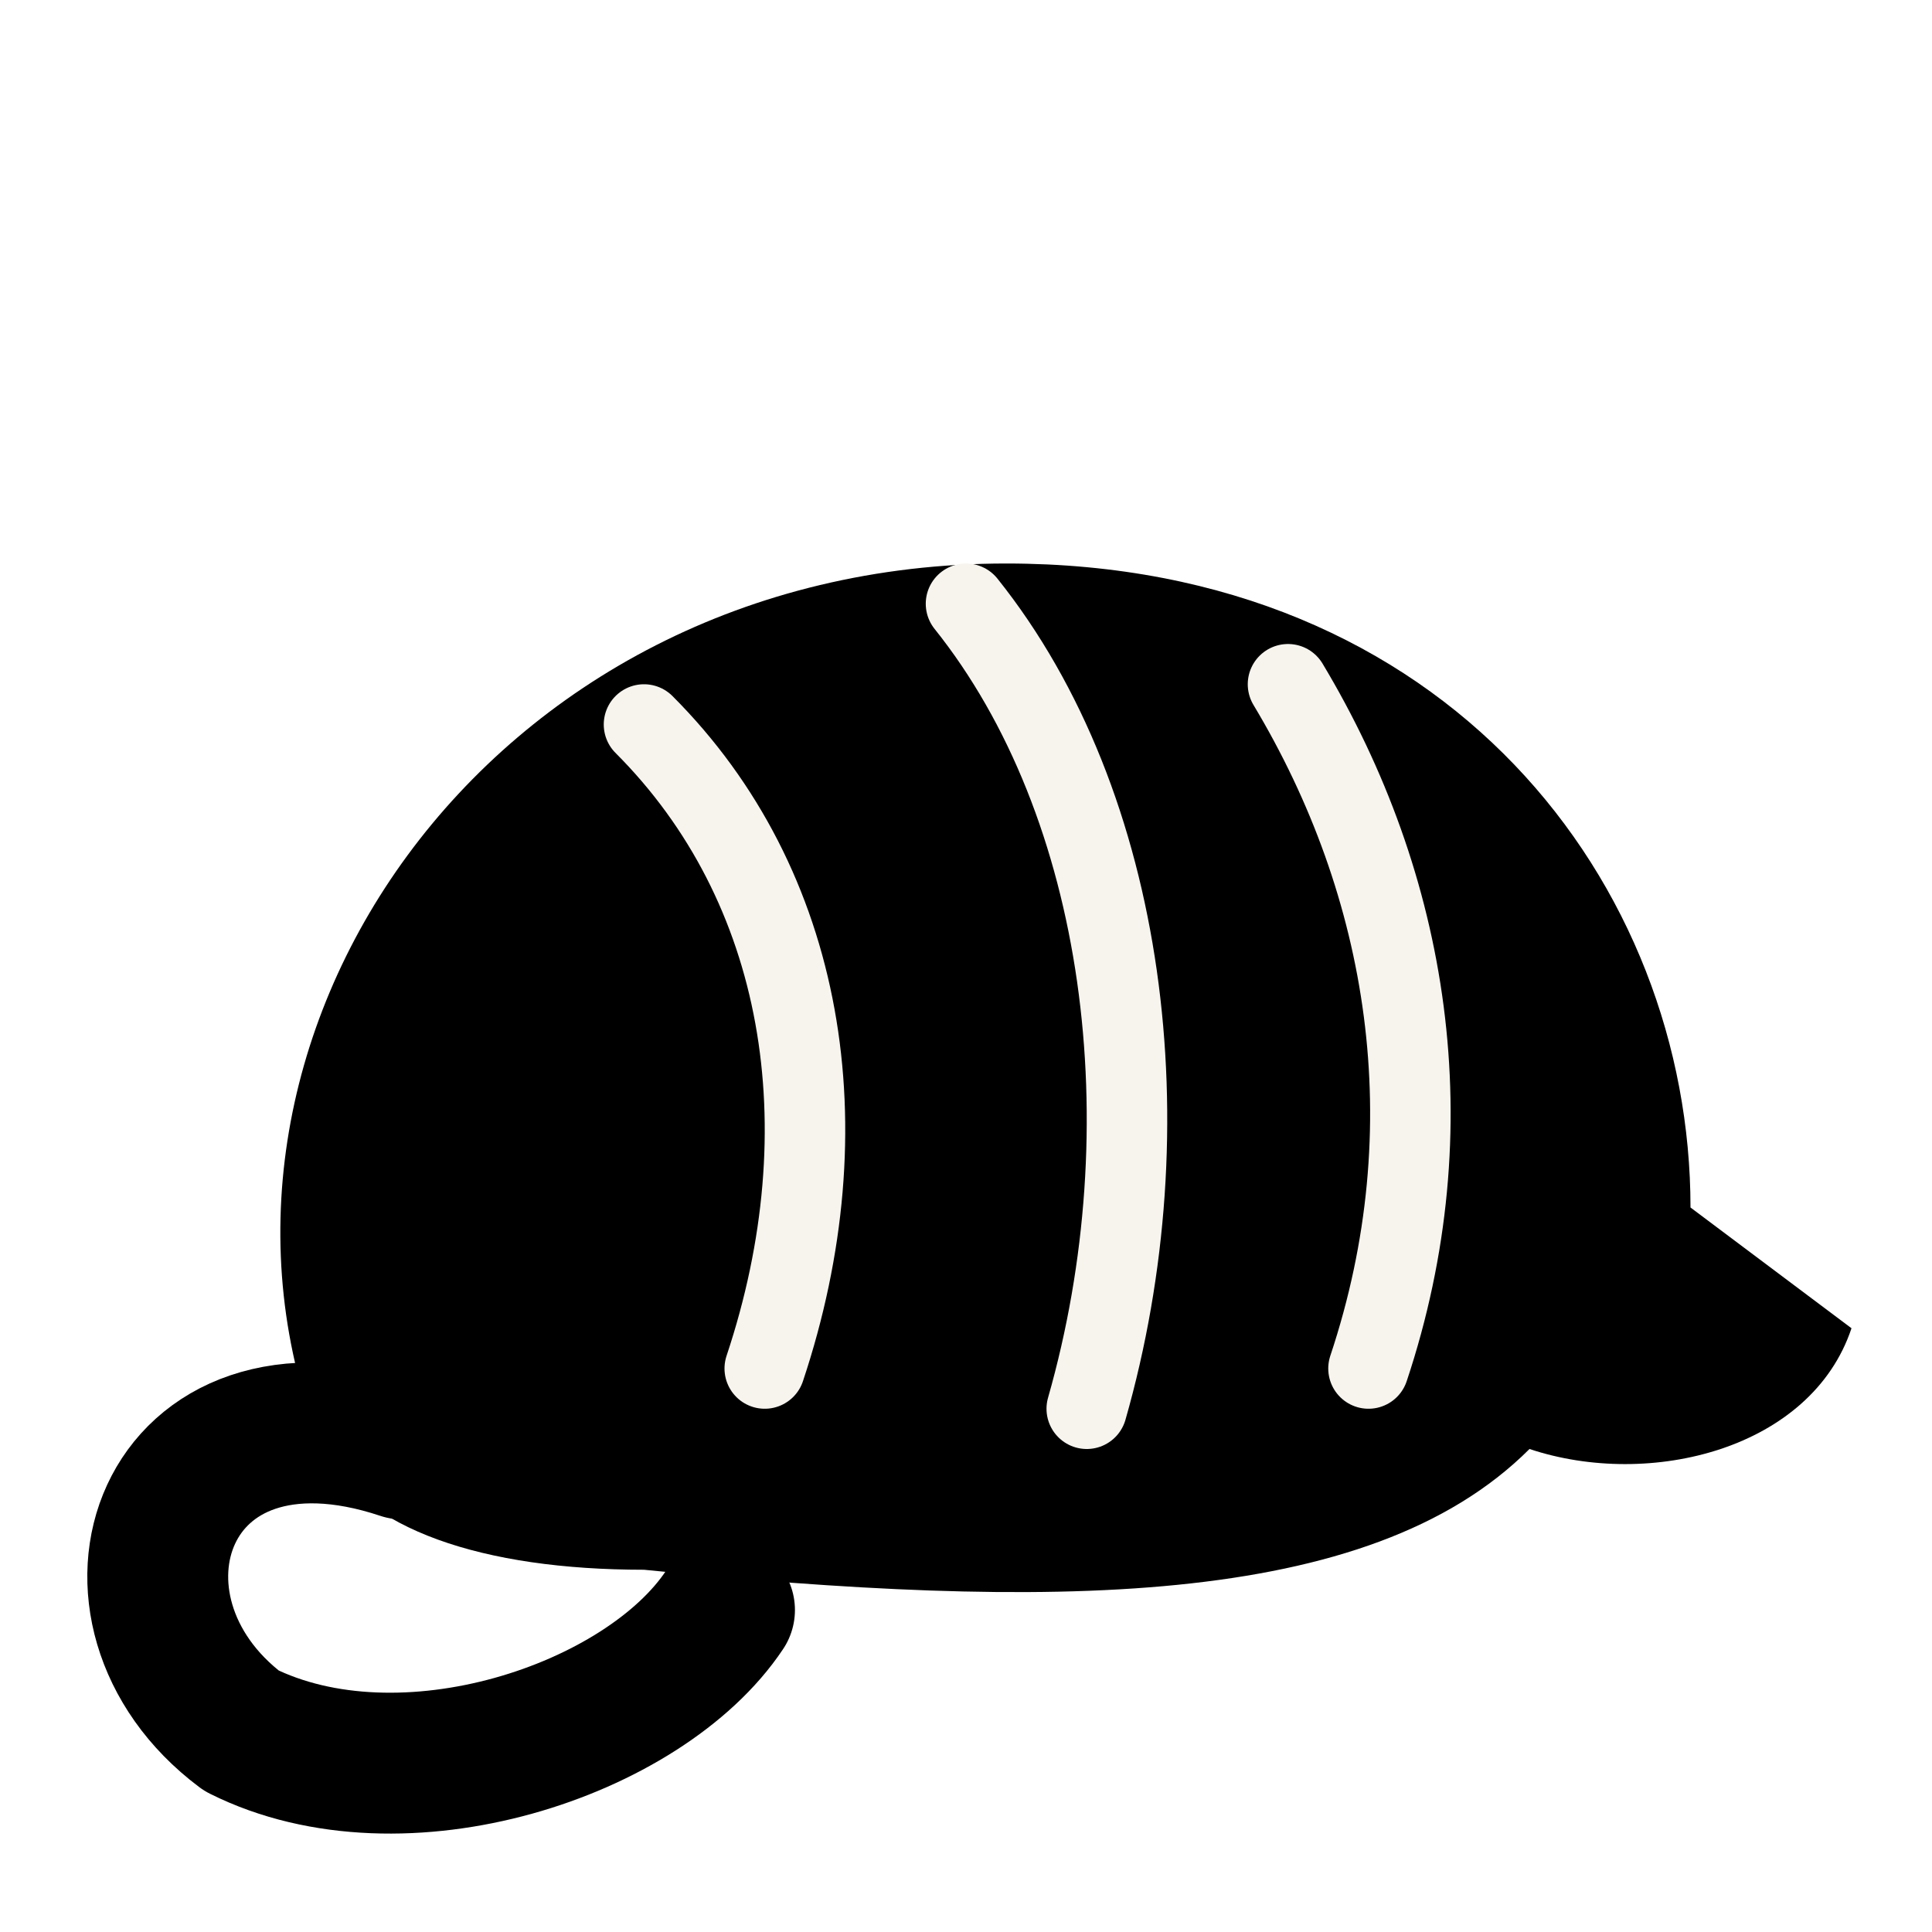
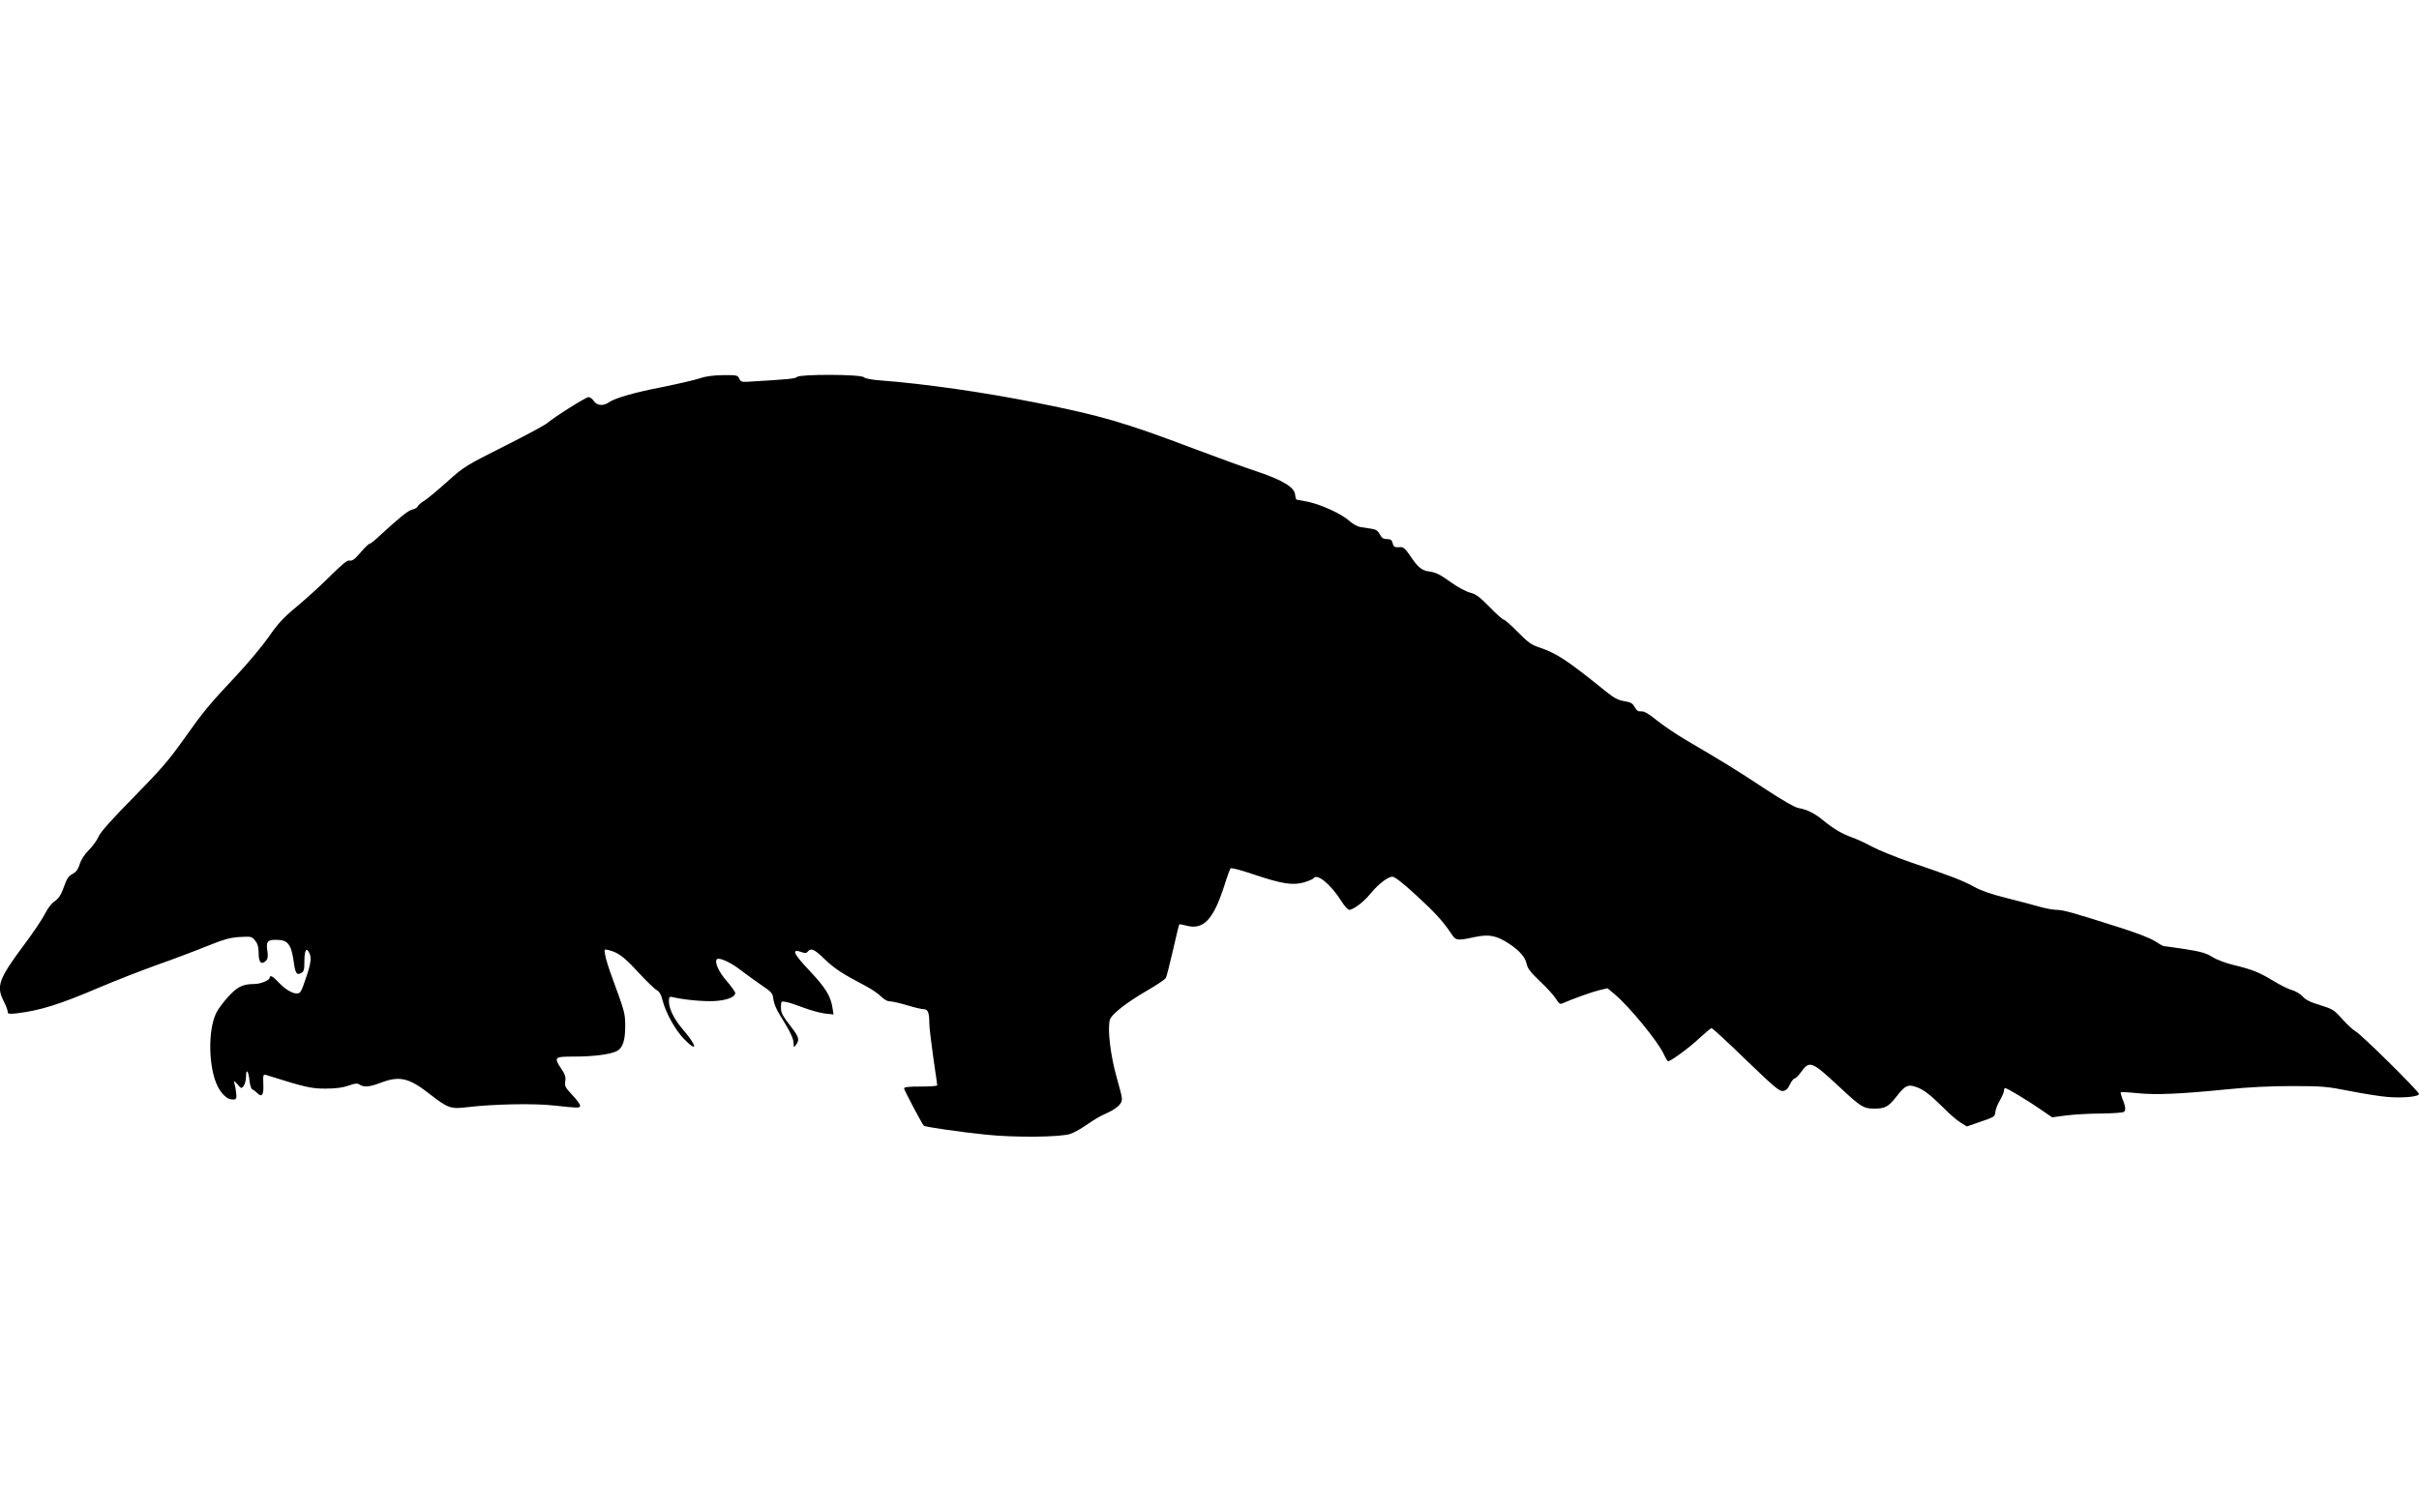
- <svg xmlns="http://www.w3.org/2000/svg" viewBox="0 0 48 48" fill="currentColor">
-   <path d="M8 36 C4 26 12 14 25 14 C36 14 42 22 42 30 L46 33 C45 36 41 37 38 36 C34 40 26 40 16 39 C12 39 9 38 8 36 Z" />
-   <path d="M10 36 C4 34 2 40 6 43 C10 45 16 43 18 40" fill="none" stroke="currentColor" stroke-width="3.5" stroke-linecap="round" stroke-linejoin="round" />
-   <path d="M16 18 C20 22 21 28 19 34" fill="none" stroke="#f7f4ee" stroke-width="2" stroke-linecap="round" />
-   <path d="M24 15 C28 20 29 28 27 35" fill="none" stroke="#f7f4ee" stroke-width="2" stroke-linecap="round" />
-   <path d="M32 17 C35 22 36 28 34 34" fill="none" stroke="#f7f4ee" stroke-width="2" stroke-linecap="round" />
+ <svg xmlns="http://www.w3.org/2000/svg" viewBox="3.1 -237.7 1532.9 958.1" fill="currentColor">
+   <g transform="translate(0,487) scale(0.1,-0.1)" fill="currentColor" stroke="none">
+     <path d="M4462 4848 c-30 -10 -134 -34 -232 -54 -181 -35 -302 -70 -342 -98 -34 -24 -75 -20 -94 9 -9 14 -24 25 -33 25 -17 0 -213 -123 -264 -166 -16 -13 -140 -80 -276 -148 -240 -121 -250 -127 -357 -223 -60 -54 -126 -109 -146 -121 -20 -12 -38 -28 -41 -36 -3 -7 -18 -16 -34 -19 -25 -5 -82 -51 -225 -183 -20 -19 -41 -34 -46 -34 -5 0 -31 -25 -57 -56 -36 -42 -53 -54 -68 -50 -15 4 -43 -19 -121 -96 -56 -56 -150 -142 -211 -193 -90 -74 -123 -111 -182 -196 -40 -57 -132 -167 -204 -244 -173 -184 -208 -226 -336 -407 -89 -126 -145 -191 -314 -363 -139 -141 -212 -223 -223 -250 -9 -22 -37 -61 -62 -86 -28 -28 -50 -63 -58 -90 -9 -30 -22 -48 -41 -59 -33 -18 -38 -26 -65 -100 -14 -38 -30 -61 -52 -75 -19 -12 -44 -44 -62 -80 -17 -34 -77 -123 -134 -199 -160 -215 -176 -260 -127 -356 14 -27 25 -57 25 -66 0 -14 8 -15 57 -10 149 18 273 57 521 163 96 41 260 105 365 143 106 37 251 92 322 121 107 43 144 53 206 57 73 4 76 3 97 -23 16 -20 22 -41 22 -80 0 -58 17 -76 46 -48 12 12 14 27 10 58 -10 63 -2 75 53 75 78 0 98 -26 115 -150 9 -63 18 -75 45 -61 18 10 21 21 21 76 0 67 12 89 29 56 18 -32 13 -70 -21 -168 -28 -84 -34 -93 -56 -93 -32 0 -79 30 -120 75 -32 34 -52 44 -52 25 0 -16 -57 -40 -97 -40 -74 0 -109 -18 -167 -82 -31 -34 -65 -80 -75 -102 -54 -112 -49 -349 10 -466 19 -40 57 -77 79 -80 39 -6 43 -1 37 42 -2 24 -8 52 -12 63 -5 14 1 11 20 -10 25 -29 26 -29 40 -11 8 11 15 37 15 59 0 55 16 37 22 -25 3 -29 11 -54 18 -56 7 -3 21 -13 32 -24 27 -27 40 -13 38 46 -3 78 -3 76 28 66 235 -74 278 -84 369 -83 62 0 107 6 143 19 41 15 55 16 70 6 29 -18 62 -15 136 13 117 44 177 30 306 -71 120 -93 134 -98 247 -84 163 19 416 24 541 10 158 -17 162 -17 167 -3 3 7 -19 37 -48 68 -46 49 -51 58 -46 88 4 27 -1 44 -24 78 -50 75 -46 79 79 79 125 0 231 14 272 35 38 19 54 71 53 165 -1 76 -3 83 -86 310 -19 52 -38 112 -41 134 -7 38 -7 38 21 31 61 -15 97 -41 187 -139 52 -56 105 -108 119 -115 16 -9 28 -28 36 -63 21 -81 80 -188 137 -247 89 -91 83 -44 -8 61 -56 66 -87 129 -88 177 0 29 3 33 23 28 69 -17 198 -29 267 -25 79 5 130 25 130 51 0 8 -25 42 -55 77 -50 58 -78 120 -61 137 13 14 89 -21 148 -67 35 -27 95 -70 134 -97 67 -45 71 -51 76 -91 3 -24 20 -66 39 -95 63 -101 89 -152 89 -182 1 -29 1 -29 15 -11 22 29 19 48 -17 96 -74 97 -78 105 -78 143 0 39 0 39 33 33 18 -3 68 -20 110 -36 43 -16 103 -33 134 -37 l56 -6 -7 44 c-11 73 -45 127 -143 231 -107 113 -120 145 -49 119 18 -7 28 -6 36 5 21 24 40 16 106 -48 64 -61 111 -92 254 -167 41 -21 88 -53 104 -70 19 -19 40 -31 56 -31 15 0 64 -11 110 -25 46 -14 93 -25 106 -25 25 0 34 -22 34 -90 0 -25 12 -121 25 -215 14 -93 25 -173 25 -177 0 -5 -47 -8 -105 -8 -77 0 -105 -3 -105 -12 0 -10 113 -223 125 -236 7 -8 243 -42 395 -57 179 -19 465 -16 531 4 20 6 65 30 99 54 83 55 77 51 142 82 32 14 66 38 76 53 19 27 19 28 -20 167 -40 141 -60 307 -44 368 8 33 104 109 239 187 59 34 112 70 116 79 5 9 25 88 45 175 20 88 38 162 40 164 2 2 22 -2 45 -8 108 -29 171 37 241 255 17 55 35 104 39 108 5 5 69 -12 142 -37 184 -62 252 -72 323 -52 30 9 58 21 61 26 21 34 109 -38 175 -143 19 -31 42 -56 50 -57 27 0 93 50 135 102 49 60 110 108 140 108 14 0 65 -39 141 -109 122 -111 179 -173 229 -248 32 -49 37 -50 148 -26 95 20 141 11 223 -43 67 -45 101 -85 110 -129 5 -26 25 -52 84 -108 43 -40 88 -90 101 -111 16 -27 26 -35 38 -30 70 31 195 75 237 85 l52 12 45 -38 c91 -76 271 -295 310 -377 12 -26 25 -47 28 -48 16 -1 135 86 196 144 39 36 75 66 80 66 6 0 104 -90 218 -201 176 -169 211 -200 234 -197 19 2 31 13 44 40 9 21 23 38 30 39 6 0 26 19 42 42 54 74 67 68 246 -99 133 -124 150 -134 219 -134 68 1 87 11 139 77 53 68 72 78 119 62 49 -15 92 -48 178 -133 38 -39 88 -82 110 -95 l39 -24 89 31 c83 28 89 32 91 59 1 17 14 50 29 75 14 25 26 52 26 61 0 10 3 17 8 17 12 0 135 -74 220 -132 l77 -53 90 12 c50 6 149 12 220 12 72 1 136 5 144 10 15 9 12 34 -10 88 -7 18 -11 34 -9 37 3 2 50 0 105 -6 119 -12 273 -5 565 24 145 15 282 21 420 21 188 0 218 -3 360 -31 85 -17 194 -34 241 -38 100 -8 199 2 199 19 0 16 -368 380 -401 396 -14 7 -51 41 -83 76 -54 61 -62 66 -142 91 -62 18 -93 34 -111 55 -15 16 -45 34 -67 40 -23 6 -77 33 -121 60 -89 54 -133 71 -252 100 -46 11 -105 33 -132 50 -40 25 -72 34 -172 50 -68 10 -129 19 -135 19 -6 0 -31 14 -55 30 -27 19 -115 53 -229 89 -288 92 -355 111 -396 111 -22 0 -71 9 -109 20 -39 11 -133 36 -209 55 -93 23 -162 47 -205 71 -73 40 -140 66 -401 155 -96 33 -208 79 -249 101 -40 22 -97 48 -126 58 -60 21 -121 57 -185 111 -52 42 -99 65 -151 74 -22 3 -102 49 -215 123 -172 114 -273 176 -507 313 -59 35 -140 90 -179 122 -52 42 -79 57 -97 55 -18 -2 -28 4 -41 27 -14 25 -25 31 -67 38 -38 6 -64 20 -114 60 -250 202 -314 244 -429 282 -45 15 -69 33 -132 97 -42 43 -82 78 -89 78 -6 0 -47 36 -89 80 -64 65 -86 81 -124 91 -27 7 -79 35 -126 69 -61 44 -91 59 -128 64 -53 7 -75 25 -131 109 -24 35 -39 48 -54 46 -39 -3 -45 1 -51 26 -5 20 -13 25 -36 25 -23 0 -33 7 -45 30 -11 21 -24 31 -50 35 -19 3 -51 8 -71 11 -20 3 -51 19 -73 40 -49 44 -174 101 -259 120 -37 7 -70 14 -74 14 -4 0 -8 15 -10 32 -4 47 -82 93 -243 147 -71 23 -247 87 -390 141 -449 170 -594 212 -1005 294 -343 68 -705 120 -993 142 -53 4 -94 12 -102 20 -19 19 -405 20 -423 2 -12 -12 -52 -15 -317 -31 -33 -2 -42 2 -50 21 -9 21 -15 22 -105 21 -65 -1 -112 -8 -148 -21z" />
+   </g>
</svg>
